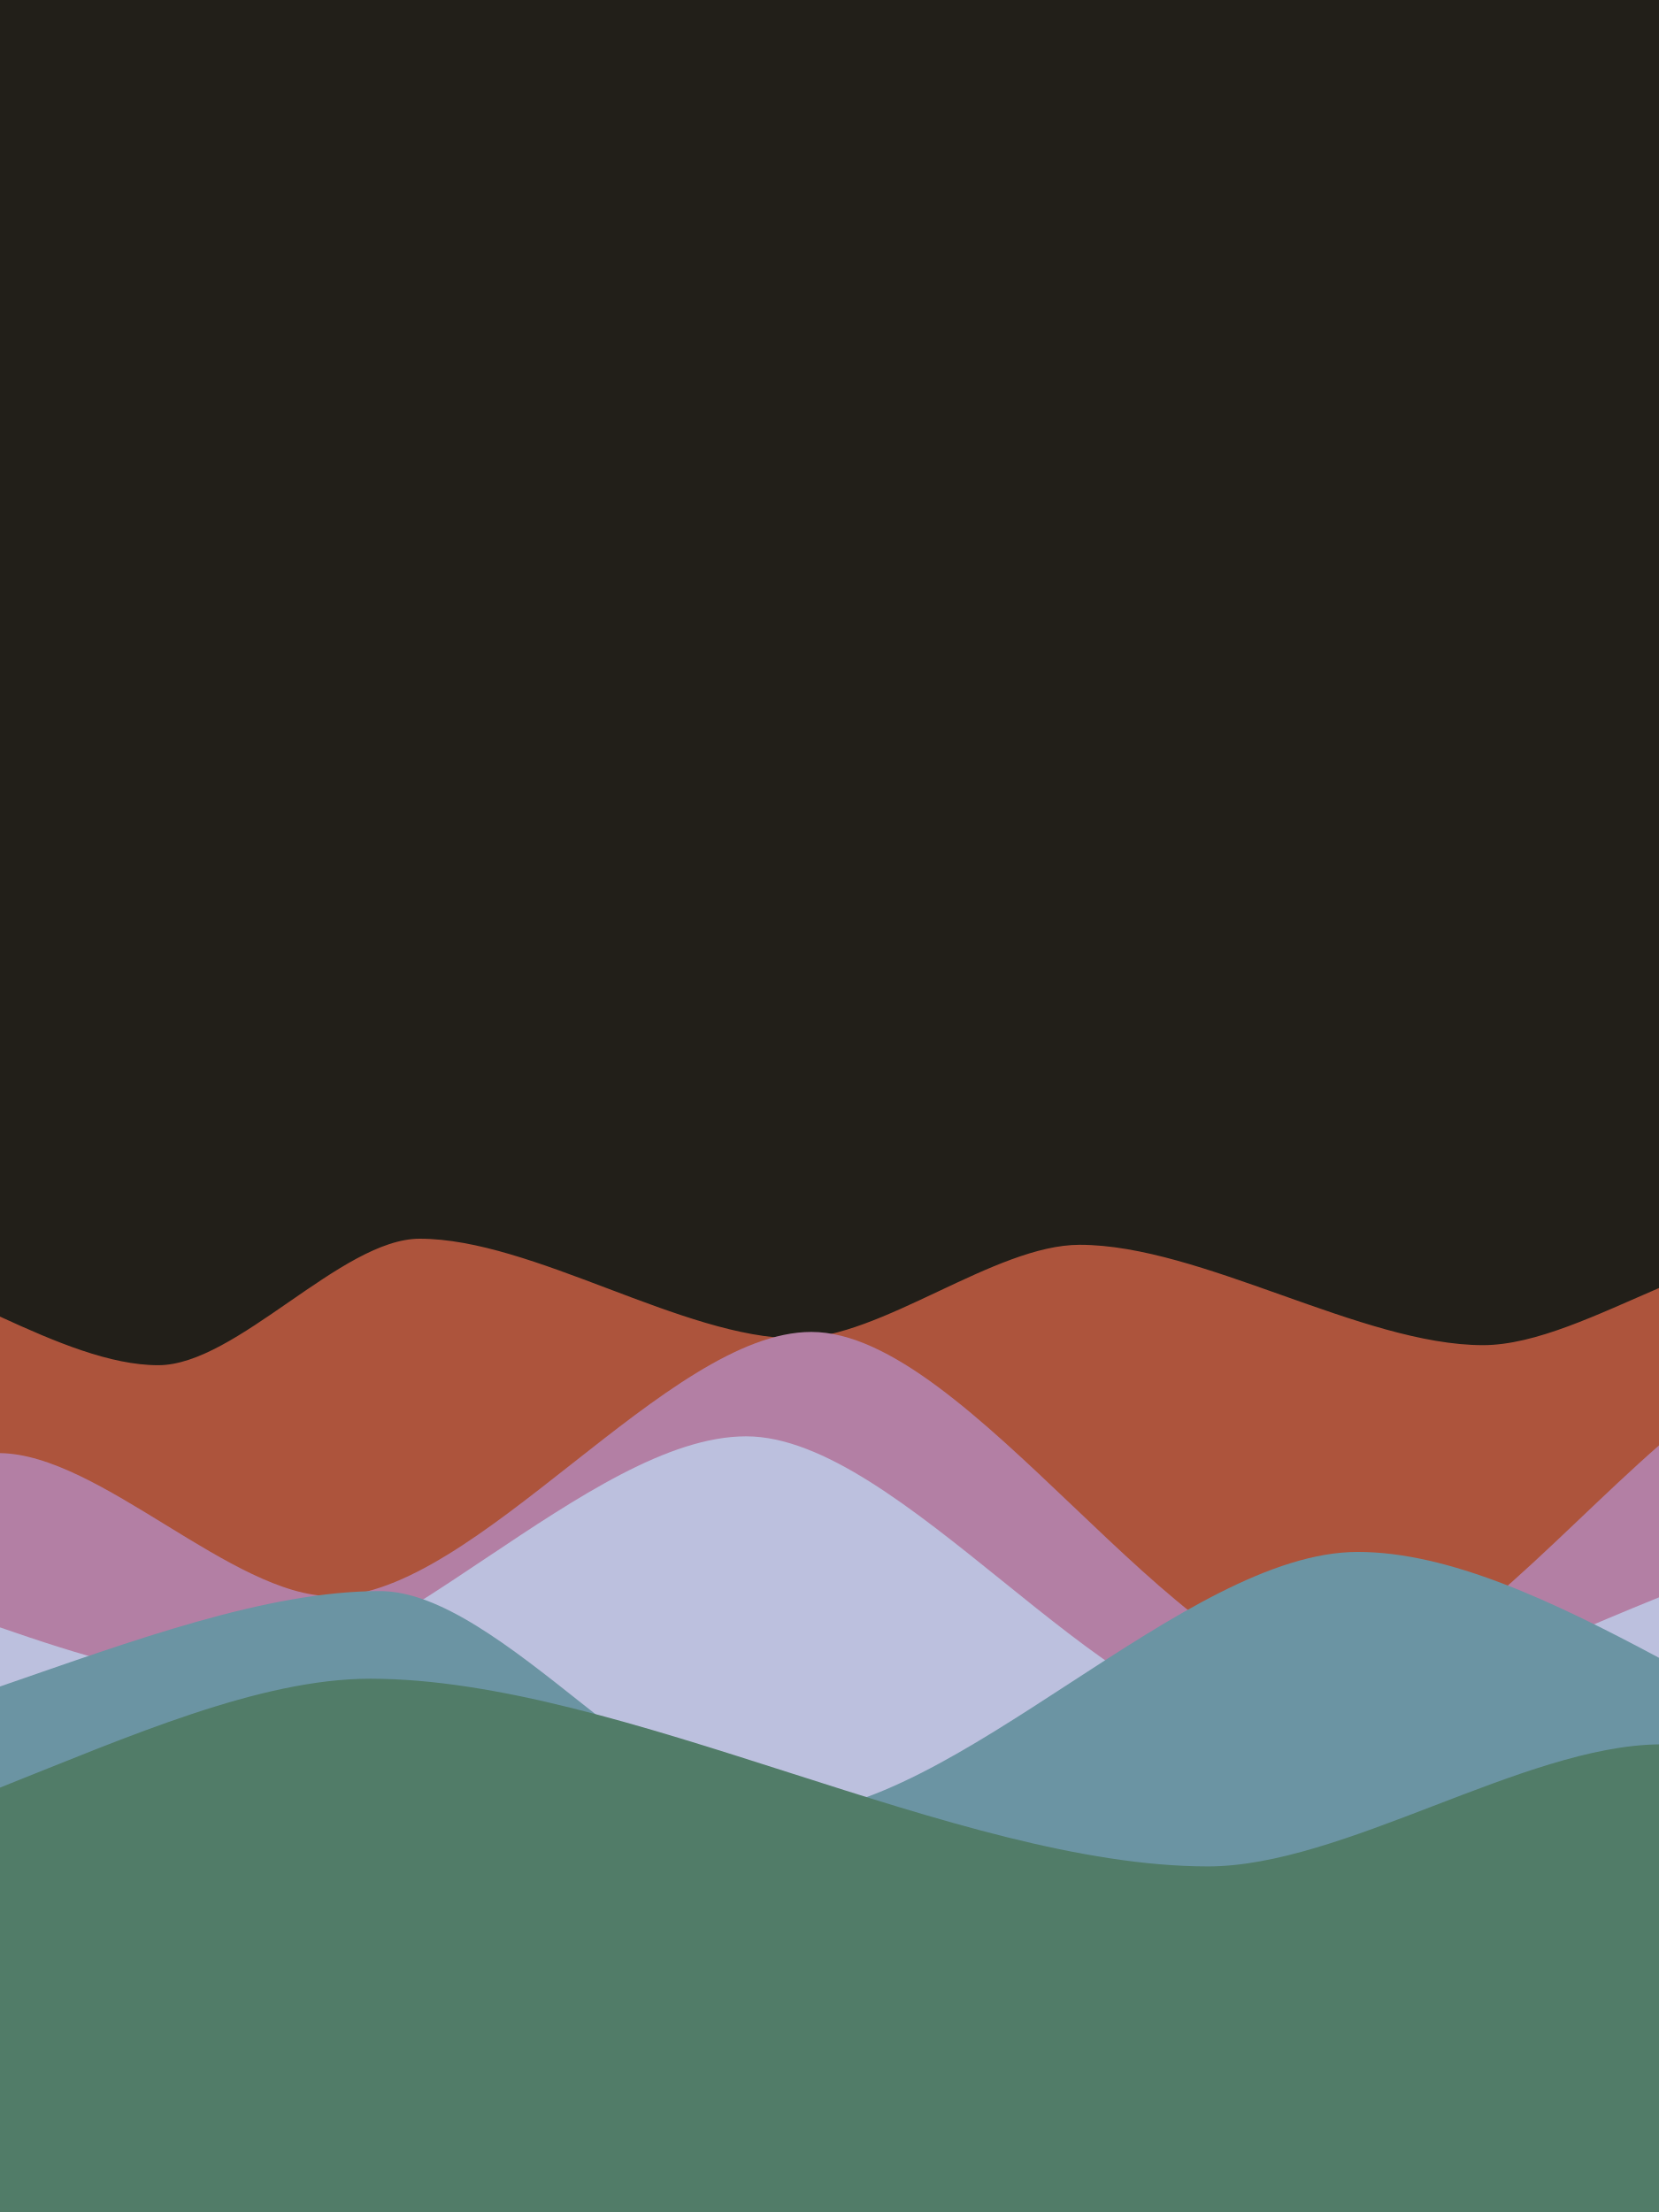
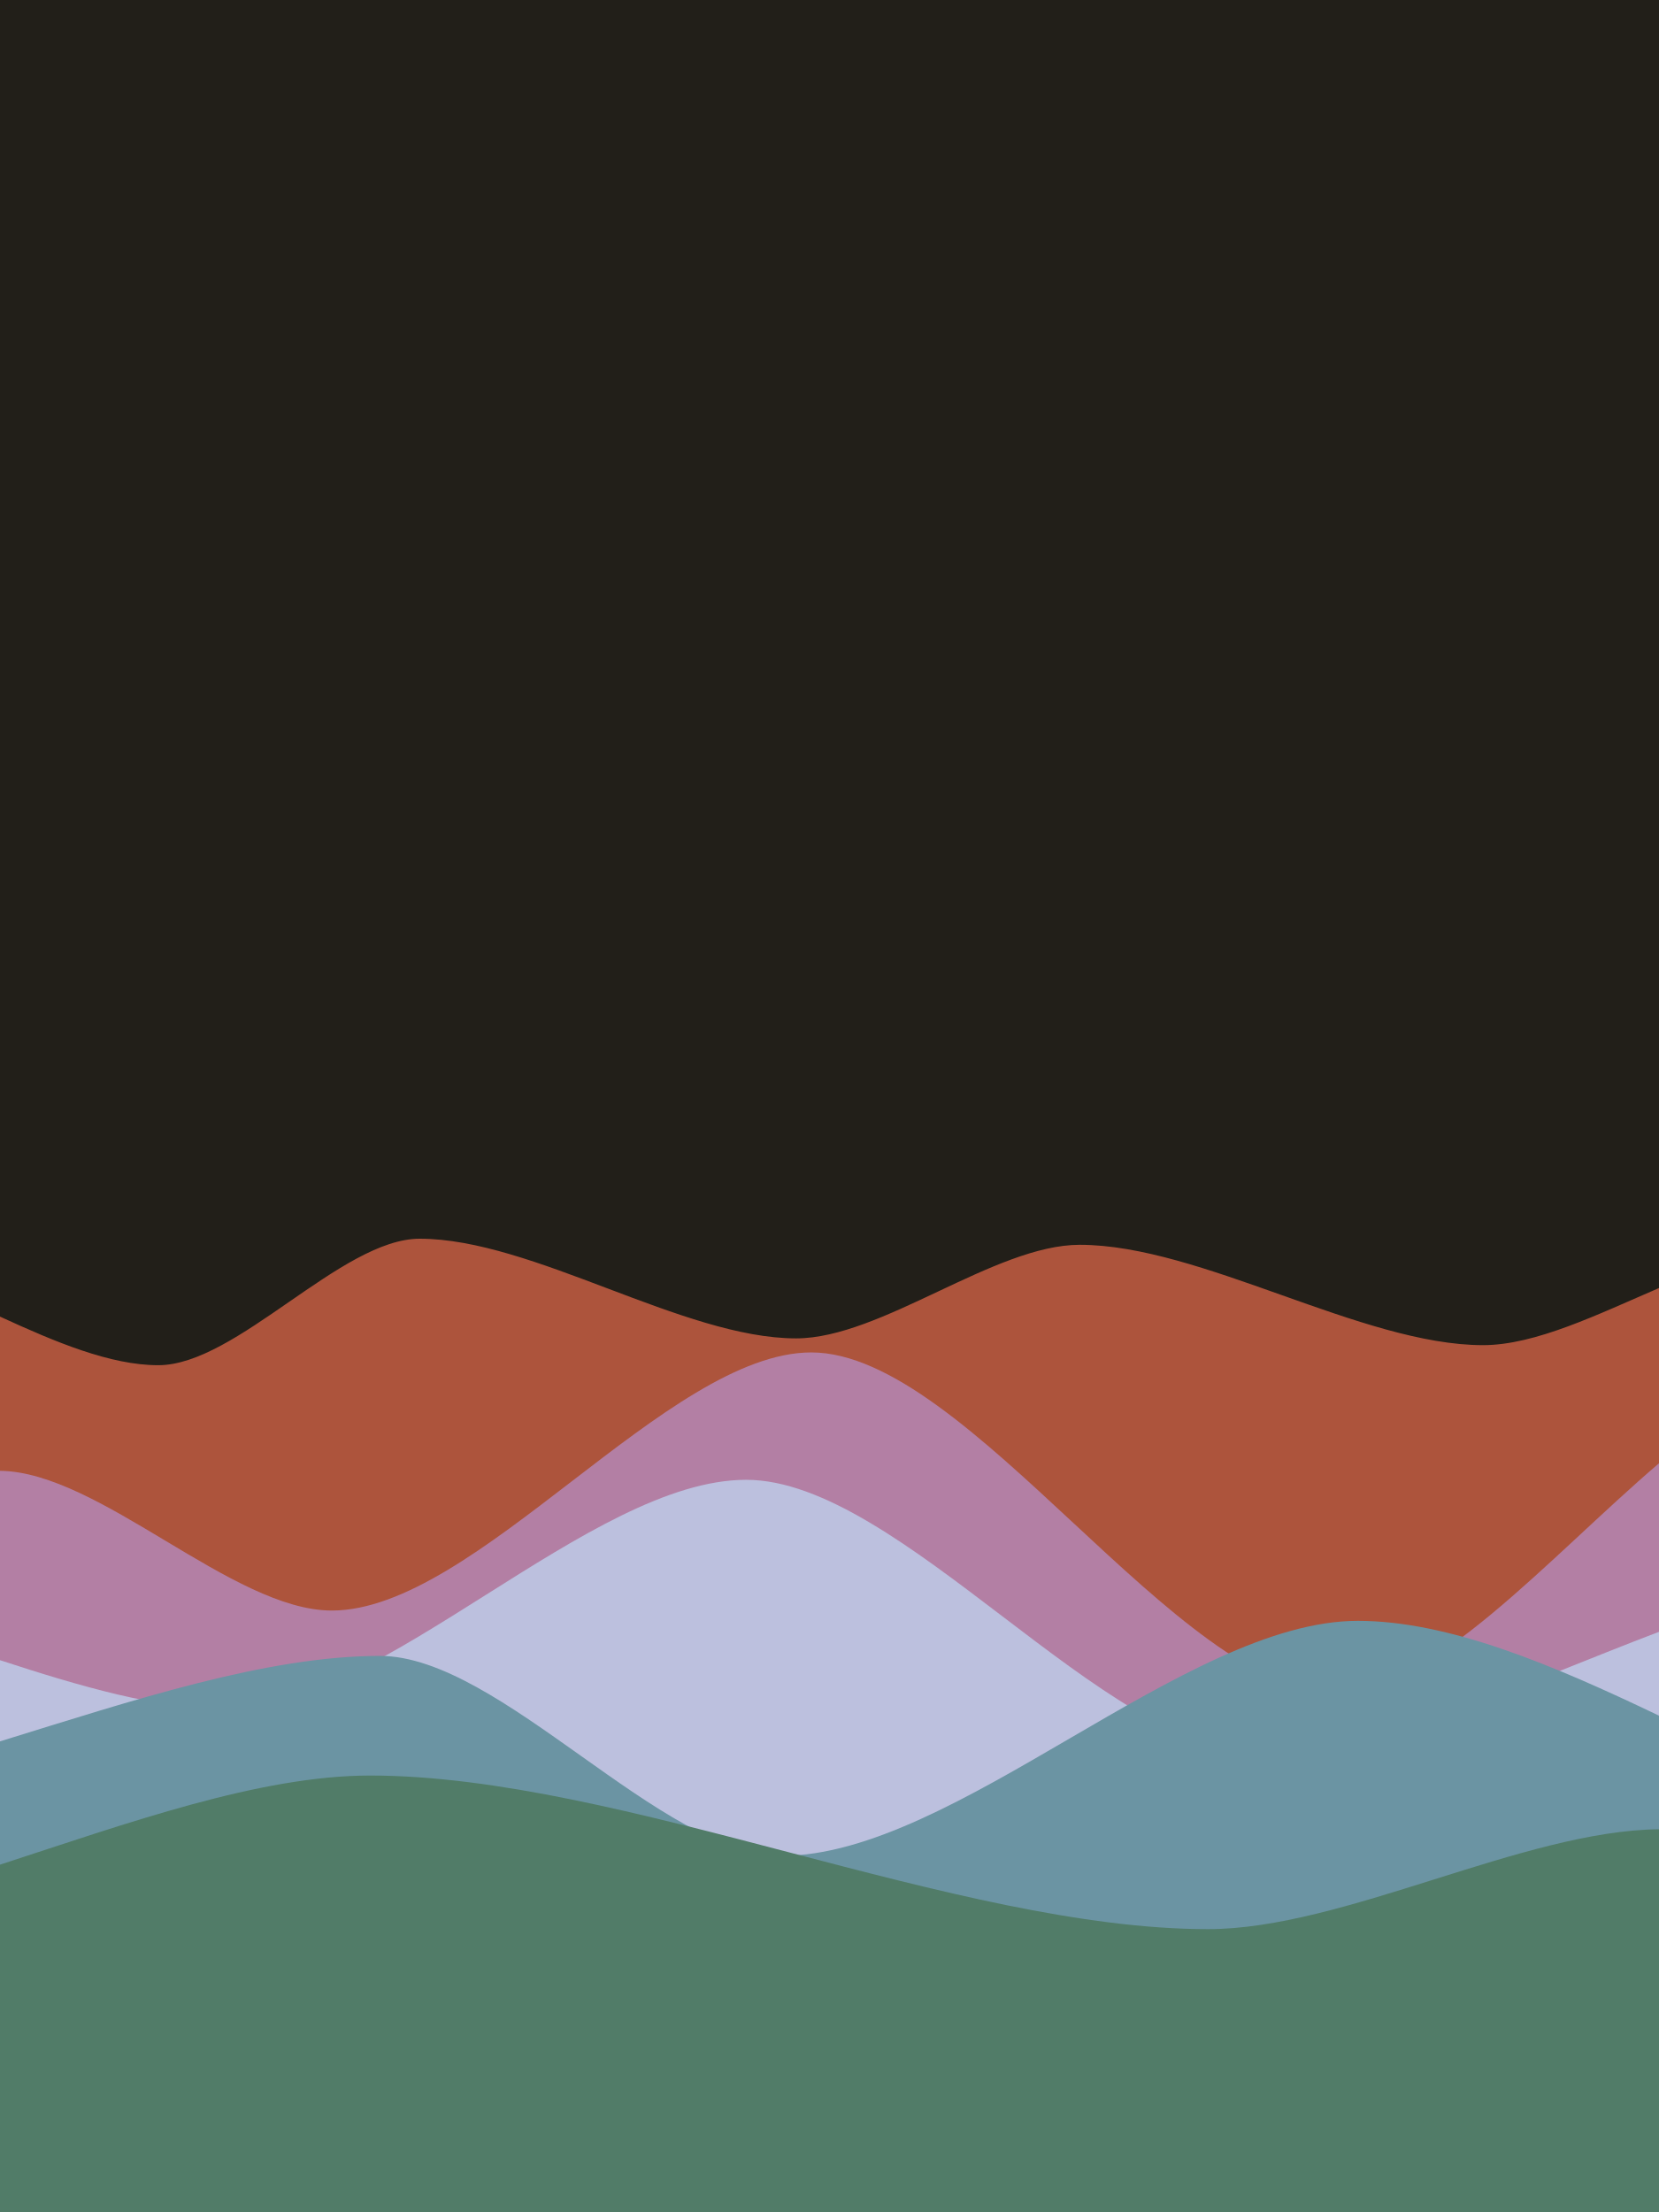
<svg xmlns="http://www.w3.org/2000/svg" width="2064" height="2752" viewBox="0 0 2064 2752">
  <rect width="2064" height="2752" fill="#221f19" />
  <path d="M0 2752L0 1638.02C69.21 1669.86 137.44 1698.49 196.87 1698.49C294.46 1698.49 424.57 1541.12 522.16 1541.12C662.64 1541.12 849.95 1665.12 990.43 1665.12C1096.28 1665.12 1237.41 1548.69 1343.26 1548.69C1493.8 1548.69 1694.52 1673.54 1845.06 1673.54C1910.32 1673.54 1988.1 1635.11 2064 1602.48L2064 2752Z" fill="#ad543c" />
-   <path d="M0 2752L0 1807.86C124.13 1809.29 289.04 1985.86 412.84 1985.86C591.8 1985.86 830.41 1657.08 1009.37 1657.08C1204.94 1657.08 1465.72 2091.42 1661.29 2091.42C1780.85 2091.42 1926.34 1918.79 2064 1798.28L2064 2752Z" fill="#b37fa4" />
-   <path d="M0 2752L0 2024.7C99.2 2059.04 196.76 2089.36 282.01 2089.36C475.91 2089.36 734.44 1786.97 928.34 1786.97C1119.67 1786.97 1374.78 2147.01 1566.11 2147.01C1714.12 2147.01 1892.75 2056.22 2064 1987.31L2064 2752Z" fill="#bcc0de" />
-   <path d="M0 2752L0 2098.21C164.64 2041.42 331.39 1979.49 472.64 1979.49C622.72 1979.49 822.81 2257.21 972.89 2257.21C1187.79 2257.21 1474.33 1930.78 1689.24 1930.78C1802.67 1930.78 1932.11 1991.96 2064 2062.52L2064 2752Z" fill="#6b94a3" />
-   <path d="M0 2752L0 2224C160.1 2160.35 323.09 2088.53 460.57 2088.53C773.27 2088.53 1190.21 2322.04 1502.91 2322.04C1671.13 2322.04 1895.05 2172.18 2064 2170.21L2064 2752Z" fill="#517c68" />
+   <path d="M0 2752L0 1829.87C124.13 1831.26 289.04 2003.71 412.84 2003.71C591.8 2003.71 830.41 1682.59 1009.37 1682.59C1204.94 1682.59 1465.72 2106.81 1661.29 2106.81C1780.85 2106.81 1926.34 1938.2 2064 1820.5L2064 2752Z" fill="#b37fa4" />
+   <path d="M0 2752L0 2065.47C99.2 2097.89 196.76 2126.5 282.01 2126.5C475.91 2126.5 734.44 1841.06 928.34 1841.06C1119.67 1841.06 1374.78 2180.92 1566.11 2180.92C1714.12 2180.92 1892.75 2095.22 2064 2030.18L2064 2752Z" fill="#bcc0de" />
+   <path d="M0 2752L0 2166.48C164.64 2115.62 331.39 2060.15 472.64 2060.15C622.72 2060.15 822.81 2308.87 972.89 2308.87C1187.79 2308.87 1474.33 2016.53 1689.24 2016.53C1802.67 2016.53 1932.11 2071.31 2064 2134.51L2064 2752Z" fill="#6b94a3" />
+   <path d="M0 2752L0 2319.87C160.1 2267.77 323.09 2208.99 460.57 2208.99C773.27 2208.99 1190.21 2400.1 1502.91 2400.1C1671.13 2400.1 1895.05 2277.45 2064 2275.84L2064 2752Z" fill="#517c68" />
</svg>
